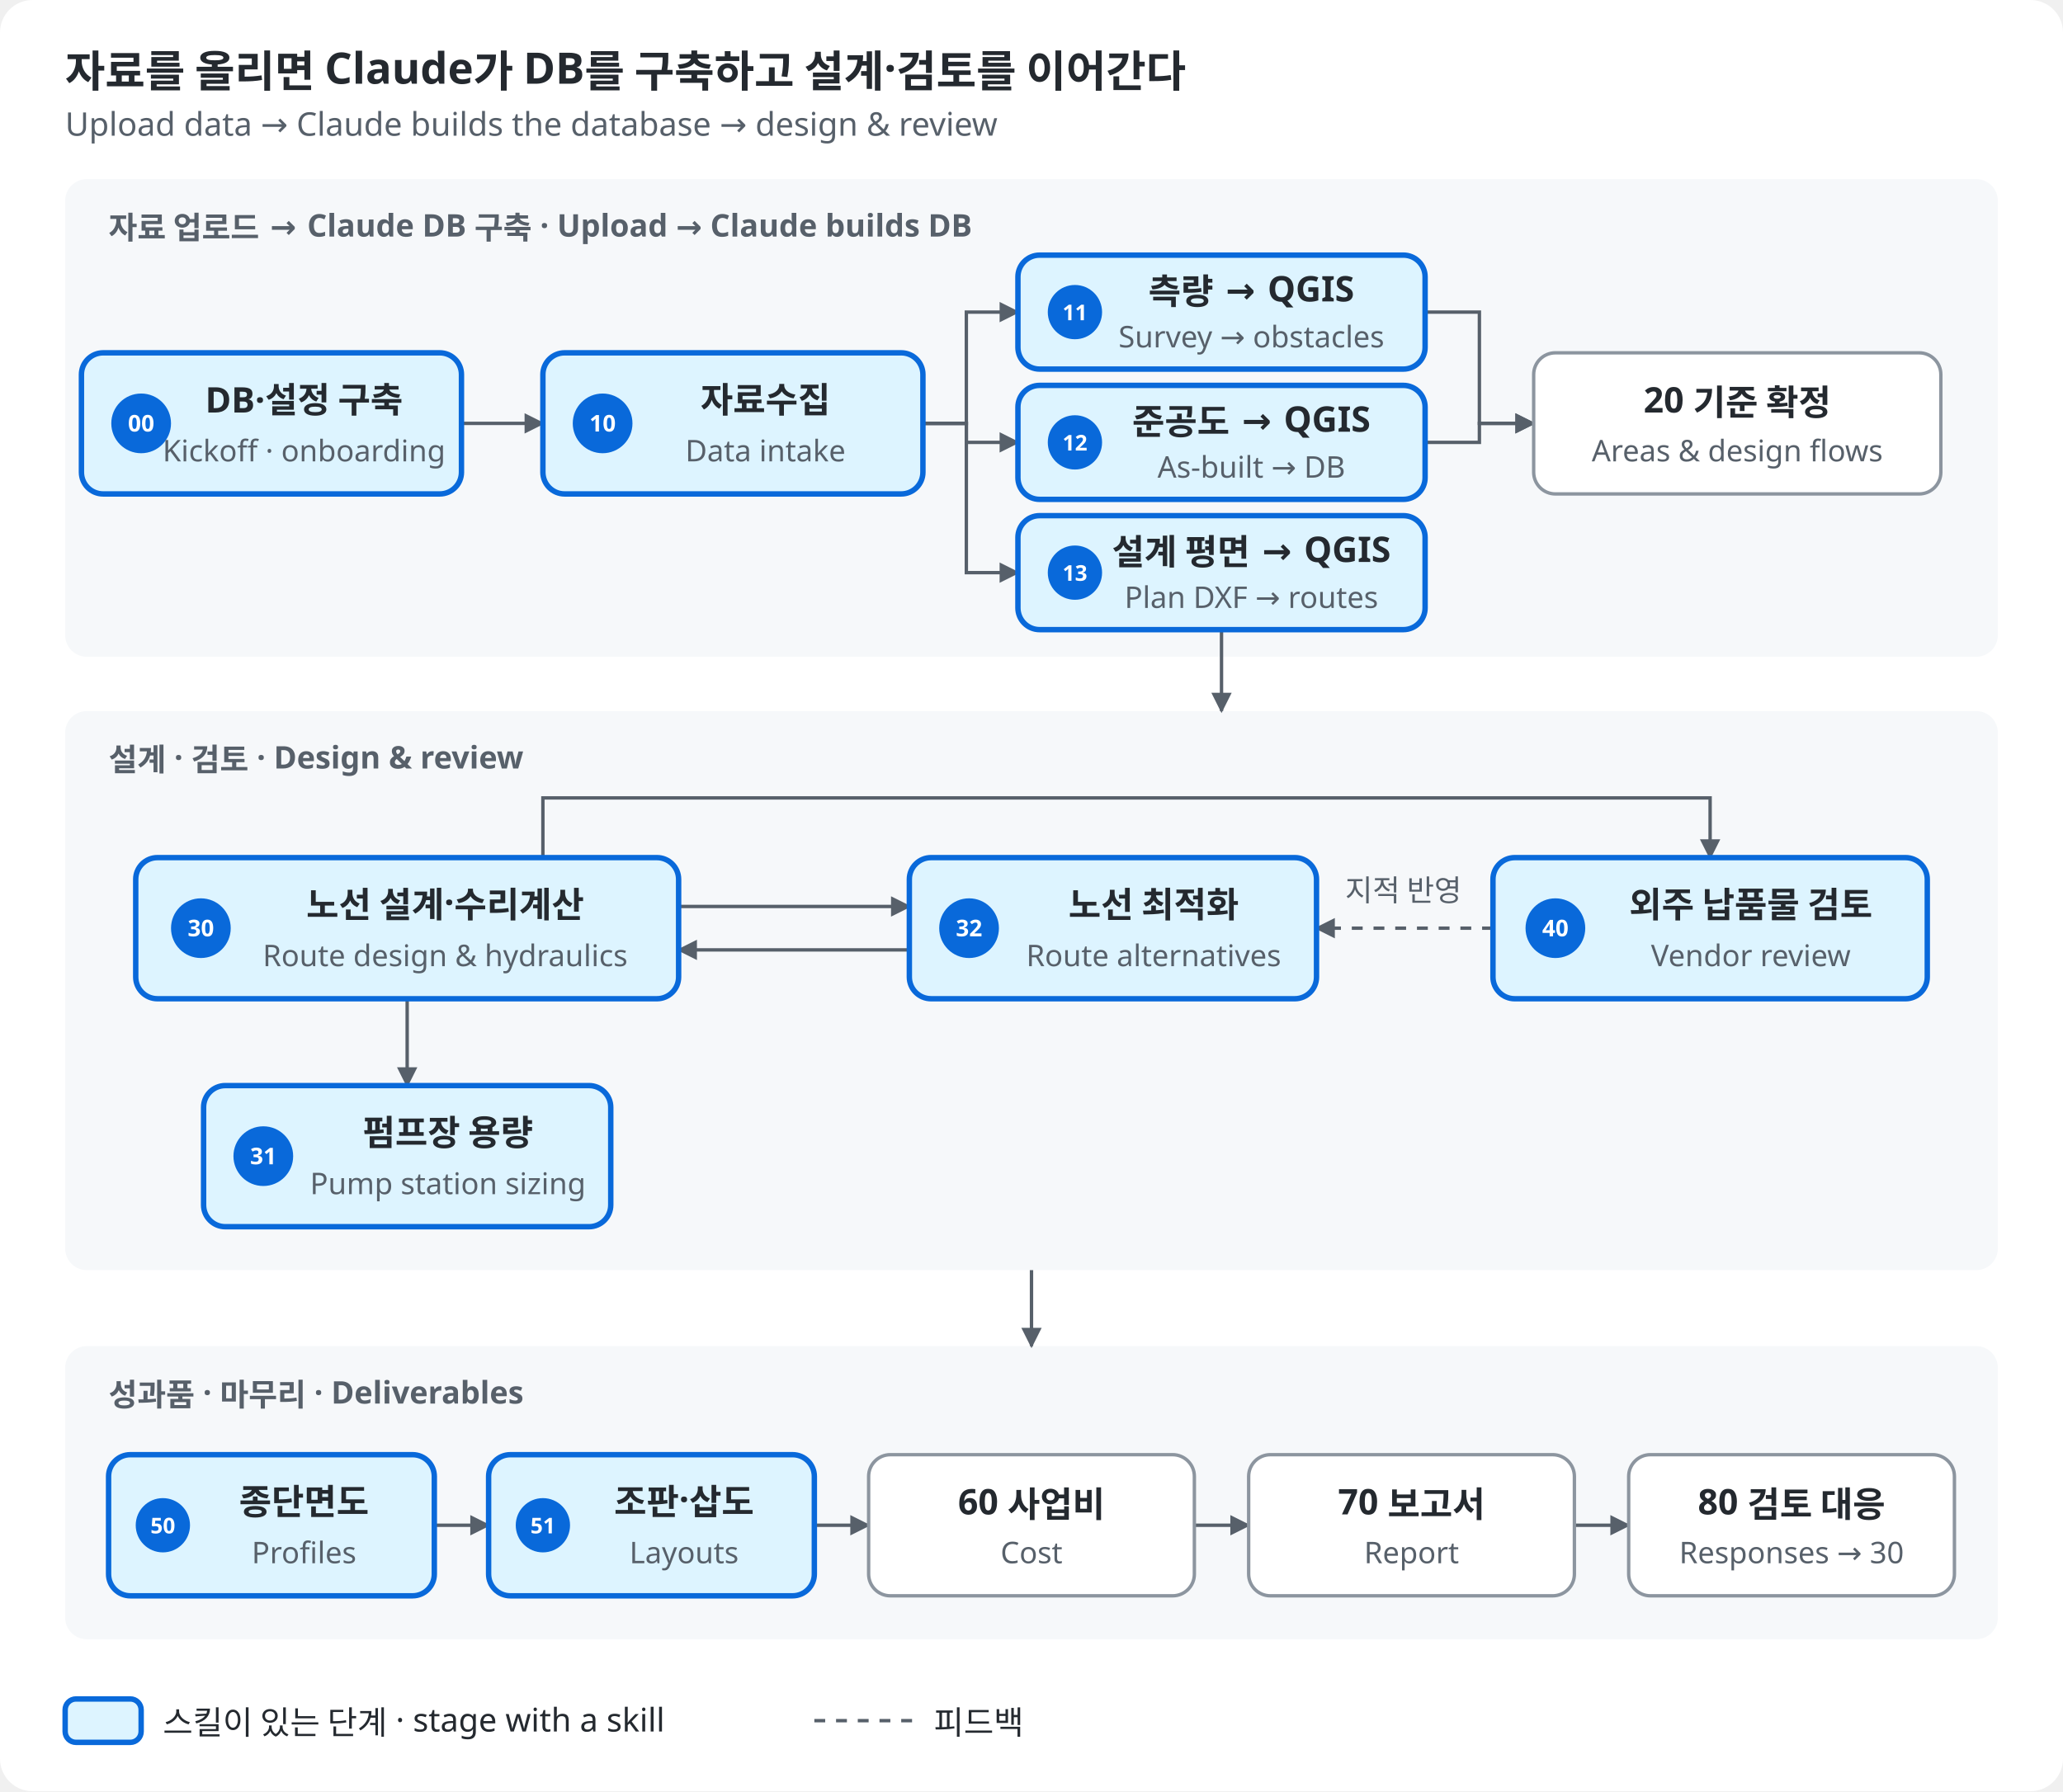
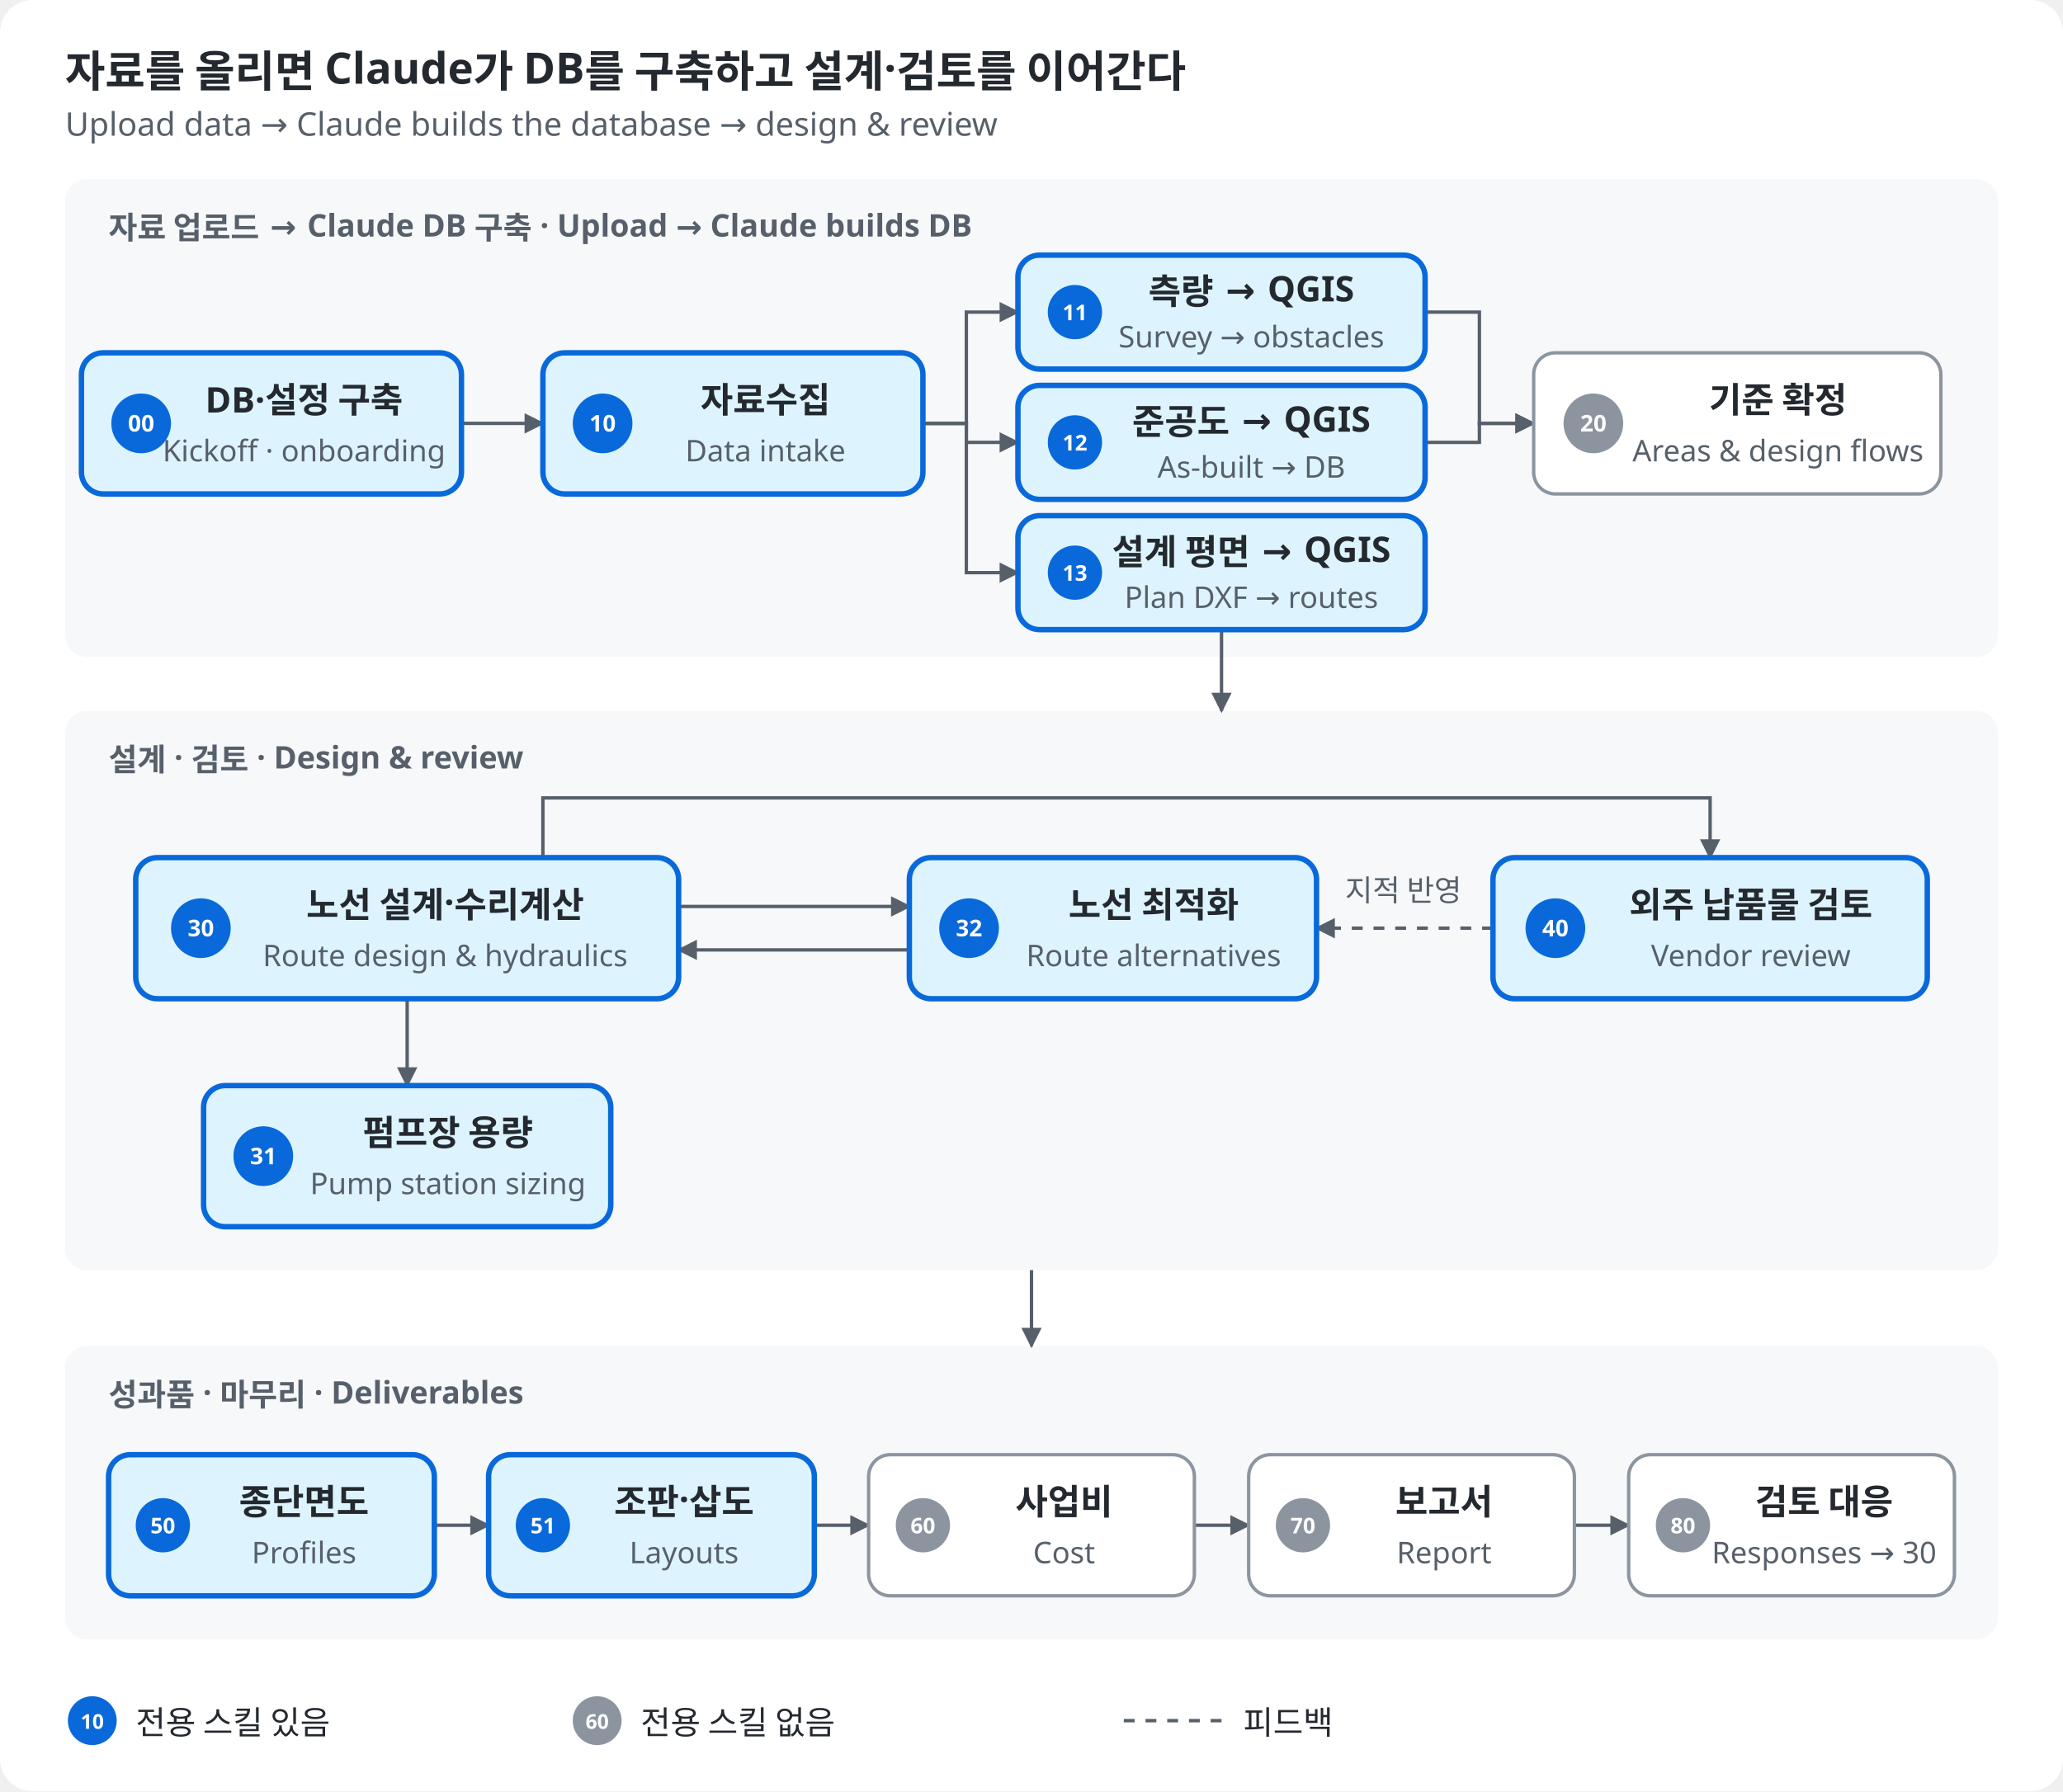
<svg xmlns="http://www.w3.org/2000/svg" viewBox="0 0 760 660" font-family="'Malgun Gothic','Apple SD Gothic Neo','Noto Sans KR',sans-serif" role="img" aria-label="Workflow stages 00 to 80">
  <defs>
    <marker id="f" viewBox="0 0 10 10" refX="9" refY="5" markerWidth="6" markerHeight="6" orient="auto-start-reverse">
      <path d="M0 0L10 5L0 10z" fill="#57606a" />
    </marker>
  </defs>
  <rect x="0" y="0" width="760" height="660" rx="12" fill="#ffffff" />
  <text x="24" y="32" font-size="16" font-weight="700" fill="#24292f">자료를 올리면 Claude가 DB를 구축하고 설계·검토를 이어간다</text>
  <text x="24" y="50" font-size="12" fill="#57606a">Upload data → Claude builds the database → design &amp; review</text>
  <rect x="24" y="66" width="712" height="176" rx="8" fill="#f6f8fa" />
  <text x="40" y="88" font-size="11.5" font-weight="700" fill="#57606a">자료 업로드 → Claude DB 구축  ·  Upload → Claude builds DB</text>
  <rect x="24" y="262" width="712" height="206" rx="8" fill="#f6f8fa" />
  <text x="40" y="284" font-size="11.5" font-weight="700" fill="#57606a">설계 · 검토  ·  Design &amp; review</text>
  <rect x="24" y="496" width="712" height="108" rx="8" fill="#f6f8fa" />
  <text x="40" y="518" font-size="11.5" font-weight="700" fill="#57606a">성과품 · 마무리  ·  Deliverables</text>
  <g fill="none" stroke="#57606a" stroke-width="1.25">
    <path d="M170 156H200" marker-end="url(#f)" />
    <path d="M340 156H356V115H375" marker-end="url(#f)" />
    <path d="M340 156H356V163H375" marker-end="url(#f)" />
    <path d="M340 156H356V211H375" marker-end="url(#f)" />
    <path d="M525 115H545V156H565" marker-end="url(#f)" />
    <path d="M525 163H545V156H565" marker-end="url(#f)" />
    <path d="M450 232V262" marker-end="url(#f)" />
    <path d="M250 334H335" marker-end="url(#f)" />
    <path d="M335 350H250" marker-end="url(#f)" />
    <path d="M150 368V400" marker-end="url(#f)" />
    <path d="M200 316V294H630V316" marker-end="url(#f)" />
    <path d="M550 342H485" stroke-dasharray="4 4" marker-end="url(#f)" />
    <path d="M380 468V496" marker-end="url(#f)" />
    <path d="M160 562H180" marker-end="url(#f)" />
    <path d="M300 562H320" marker-end="url(#f)" />
    <path d="M440 562H460" marker-end="url(#f)" />
    <path d="M580 562H600" marker-end="url(#f)" />
  </g>
  <text x="517" y="332" text-anchor="middle" font-size="11" fill="#57606a">지적 반영</text>
  <rect x="30" y="130" width="140" height="52" rx="8" fill="#ddf4ff" stroke="#0969da" stroke-width="2" />
  <circle cx="52" cy="156" r="11" fill="#0969da" />
  <text x="52" y="159" text-anchor="middle" font-size="8.5" font-weight="700" fill="#ffffff">00</text>
  <text x="112" y="152" text-anchor="middle" font-size="13" font-weight="700" fill="#24292f">DB·설정 구축</text>
  <text x="112" y="170" text-anchor="middle" font-size="11" fill="#57606a">Kickoff · onboarding</text>
  <rect x="200" y="130" width="140" height="52" rx="8" fill="#ddf4ff" stroke="#0969da" stroke-width="2" />
  <circle cx="222" cy="156" r="11" fill="#0969da" />
  <text x="222" y="159" text-anchor="middle" font-size="8.5" font-weight="700" fill="#ffffff">10</text>
  <text x="282" y="152" text-anchor="middle" font-size="13" font-weight="700" fill="#24292f">자료수집</text>
  <text x="282" y="170" text-anchor="middle" font-size="11" fill="#57606a">Data intake</text>
  <rect x="375" y="94" width="150" height="42" rx="8" fill="#ddf4ff" stroke="#0969da" stroke-width="2" />
  <circle cx="396" cy="115" r="10" fill="#0969da" />
  <text x="396" y="118" text-anchor="middle" font-size="8" font-weight="700" fill="#ffffff">11</text>
  <text x="461" y="112" text-anchor="middle" font-size="13" font-weight="700" fill="#24292f">측량 → QGIS</text>
  <text x="461" y="128" text-anchor="middle" font-size="11" fill="#57606a">Survey → obstacles</text>
  <rect x="375" y="142" width="150" height="42" rx="8" fill="#ddf4ff" stroke="#0969da" stroke-width="2" />
  <circle cx="396" cy="163" r="10" fill="#0969da" />
  <text x="396" y="166" text-anchor="middle" font-size="8" font-weight="700" fill="#ffffff">12</text>
  <text x="461" y="160" text-anchor="middle" font-size="13" font-weight="700" fill="#24292f">준공도 → QGIS</text>
  <text x="461" y="176" text-anchor="middle" font-size="11" fill="#57606a">As-built → DB</text>
  <rect x="375" y="190" width="150" height="42" rx="8" fill="#ddf4ff" stroke="#0969da" stroke-width="2" />
  <circle cx="396" cy="211" r="10" fill="#0969da" />
  <text x="396" y="214" text-anchor="middle" font-size="8" font-weight="700" fill="#ffffff">13</text>
  <text x="461" y="208" text-anchor="middle" font-size="13" font-weight="700" fill="#24292f">설계 평면 → QGIS</text>
  <text x="461" y="224" text-anchor="middle" font-size="11" fill="#57606a">Plan DXF → routes</text>
  <rect x="565" y="130" width="150" height="52" rx="8" fill="#ffffff" stroke="#8c959f" stroke-width="1.25" />
-   <text x="640" y="152" text-anchor="middle" font-size="13" font-weight="700" fill="#24292f">20 기준 확정</text>
-   <text x="640" y="170" text-anchor="middle" font-size="11" fill="#57606a">Areas &amp; design flows</text>
+   <circle cx="587" cy="156" r="11" fill="#8c959f" />
+   <text x="587" y="159" text-anchor="middle" font-size="8.5" font-weight="700" fill="#ffffff">20</text>
+   <text x="655" y="152" text-anchor="middle" font-size="13" font-weight="700" fill="#24292f">기준 확정</text>
+   <text x="655" y="170" text-anchor="middle" font-size="11" fill="#57606a">Areas &amp; design flows</text>
  <rect x="50" y="316" width="200" height="52" rx="8" fill="#ddf4ff" stroke="#0969da" stroke-width="2" />
  <circle cx="74" cy="342" r="11" fill="#0969da" />
  <text x="74" y="345" text-anchor="middle" font-size="8.5" font-weight="700" fill="#ffffff">30</text>
  <text x="164" y="338" text-anchor="middle" font-size="13" font-weight="700" fill="#24292f">노선 설계·수리계산</text>
  <text x="164" y="356" text-anchor="middle" font-size="11" fill="#57606a">Route design &amp; hydraulics</text>
  <rect x="75" y="400" width="150" height="52" rx="8" fill="#ddf4ff" stroke="#0969da" stroke-width="2" />
  <circle cx="97" cy="426" r="11" fill="#0969da" />
  <text x="97" y="429" text-anchor="middle" font-size="8.5" font-weight="700" fill="#ffffff">31</text>
  <text x="165" y="422" text-anchor="middle" font-size="13" font-weight="700" fill="#24292f">펌프장 용량</text>
  <text x="165" y="440" text-anchor="middle" font-size="11" fill="#57606a">Pump station sizing</text>
  <rect x="335" y="316" width="150" height="52" rx="8" fill="#ddf4ff" stroke="#0969da" stroke-width="2" />
  <circle cx="357" cy="342" r="11" fill="#0969da" />
  <text x="357" y="345" text-anchor="middle" font-size="8.5" font-weight="700" fill="#ffffff">32</text>
  <text x="425" y="338" text-anchor="middle" font-size="13" font-weight="700" fill="#24292f">노선 최적화</text>
  <text x="425" y="356" text-anchor="middle" font-size="11" fill="#57606a">Route alternatives</text>
  <rect x="550" y="316" width="160" height="52" rx="8" fill="#ddf4ff" stroke="#0969da" stroke-width="2" />
  <circle cx="573" cy="342" r="11" fill="#0969da" />
  <text x="573" y="345" text-anchor="middle" font-size="8.5" font-weight="700" fill="#ffffff">40</text>
  <text x="645" y="338" text-anchor="middle" font-size="13" font-weight="700" fill="#24292f">외주 납품물 검토</text>
  <text x="645" y="356" text-anchor="middle" font-size="11" fill="#57606a">Vendor review</text>
  <rect x="40" y="536" width="120" height="52" rx="8" fill="#ddf4ff" stroke="#0969da" stroke-width="2" />
  <circle cx="60" cy="562" r="10" fill="#0969da" />
  <text x="60" y="565" text-anchor="middle" font-size="8" font-weight="700" fill="#ffffff">50</text>
  <text x="112" y="558" text-anchor="middle" font-size="13" font-weight="700" fill="#24292f">종단면도</text>
  <text x="112" y="576" text-anchor="middle" font-size="11" fill="#57606a">Profiles</text>
  <rect x="180" y="536" width="120" height="52" rx="8" fill="#ddf4ff" stroke="#0969da" stroke-width="2" />
  <circle cx="200" cy="562" r="10" fill="#0969da" />
  <text x="200" y="565" text-anchor="middle" font-size="8" font-weight="700" fill="#ffffff">51</text>
  <text x="252" y="558" text-anchor="middle" font-size="13" font-weight="700" fill="#24292f">조판·삽도</text>
  <text x="252" y="576" text-anchor="middle" font-size="11" fill="#57606a">Layouts</text>
  <rect x="320" y="536" width="120" height="52" rx="8" fill="#ffffff" stroke="#8c959f" stroke-width="1.25" />
-   <text x="380" y="558" text-anchor="middle" font-size="13" font-weight="700" fill="#24292f">60 사업비</text>
-   <text x="380" y="576" text-anchor="middle" font-size="11" fill="#57606a">Cost</text>
+   <circle cx="340" cy="562" r="10" fill="#8c959f" />
+   <text x="340" y="565" text-anchor="middle" font-size="8" font-weight="700" fill="#ffffff">60</text>
+   <text x="392" y="558" text-anchor="middle" font-size="13" font-weight="700" fill="#24292f">사업비</text>
+   <text x="392" y="576" text-anchor="middle" font-size="11" fill="#57606a">Cost</text>
  <rect x="460" y="536" width="120" height="52" rx="8" fill="#ffffff" stroke="#8c959f" stroke-width="1.25" />
-   <text x="520" y="558" text-anchor="middle" font-size="13" font-weight="700" fill="#24292f">70 보고서</text>
-   <text x="520" y="576" text-anchor="middle" font-size="11" fill="#57606a">Report</text>
+   <circle cx="480" cy="562" r="10" fill="#8c959f" />
+   <text x="480" y="565" text-anchor="middle" font-size="8" font-weight="700" fill="#ffffff">70</text>
+   <text x="532" y="558" text-anchor="middle" font-size="13" font-weight="700" fill="#24292f">보고서</text>
+   <text x="532" y="576" text-anchor="middle" font-size="11" fill="#57606a">Report</text>
  <rect x="600" y="536" width="120" height="52" rx="8" fill="#ffffff" stroke="#8c959f" stroke-width="1.25" />
-   <text x="660" y="558" text-anchor="middle" font-size="13" font-weight="700" fill="#24292f">80 검토 대응</text>
-   <text x="660" y="576" text-anchor="middle" font-size="11" fill="#57606a">Responses → 30</text>
-   <rect x="24" y="626" width="28" height="16" rx="4" fill="#ddf4ff" stroke="#0969da" stroke-width="2" />
-   <text x="60" y="639" font-size="12" fill="#24292f">스킬이 있는 단계 · stage with a skill</text>
-   <line x1="300" y1="634" x2="336" y2="634" stroke="#57606a" stroke-width="1.25" stroke-dasharray="4 4" />
-   <text x="344" y="639" font-size="12" fill="#24292f">피드백</text>
+   <circle cx="620" cy="562" r="10" fill="#8c959f" />
+   <text x="620" y="565" text-anchor="middle" font-size="8" font-weight="700" fill="#ffffff">80</text>
+   <text x="672" y="558" text-anchor="middle" font-size="13" font-weight="700" fill="#24292f">검토 대응</text>
+   <text x="672" y="576" text-anchor="middle" font-size="11" fill="#57606a">Responses → 30</text>
+   <circle cx="34" cy="634" r="9" fill="#0969da" />
+   <text x="34" y="637" text-anchor="middle" font-size="7.5" font-weight="700" fill="#ffffff">10</text>
+   <text x="50" y="639" font-size="12" fill="#24292f">전용 스킬 있음</text>
+   <circle cx="220" cy="634" r="9" fill="#8c959f" />
+   <text x="220" y="637" text-anchor="middle" font-size="7.5" font-weight="700" fill="#ffffff">60</text>
+   <text x="236" y="639" font-size="12" fill="#24292f">전용 스킬 없음</text>
+   <line x1="414" y1="634" x2="450" y2="634" stroke="#57606a" stroke-width="1.25" stroke-dasharray="4 4" />
+   <text x="458" y="639" font-size="12" fill="#24292f">피드백</text>
</svg>
